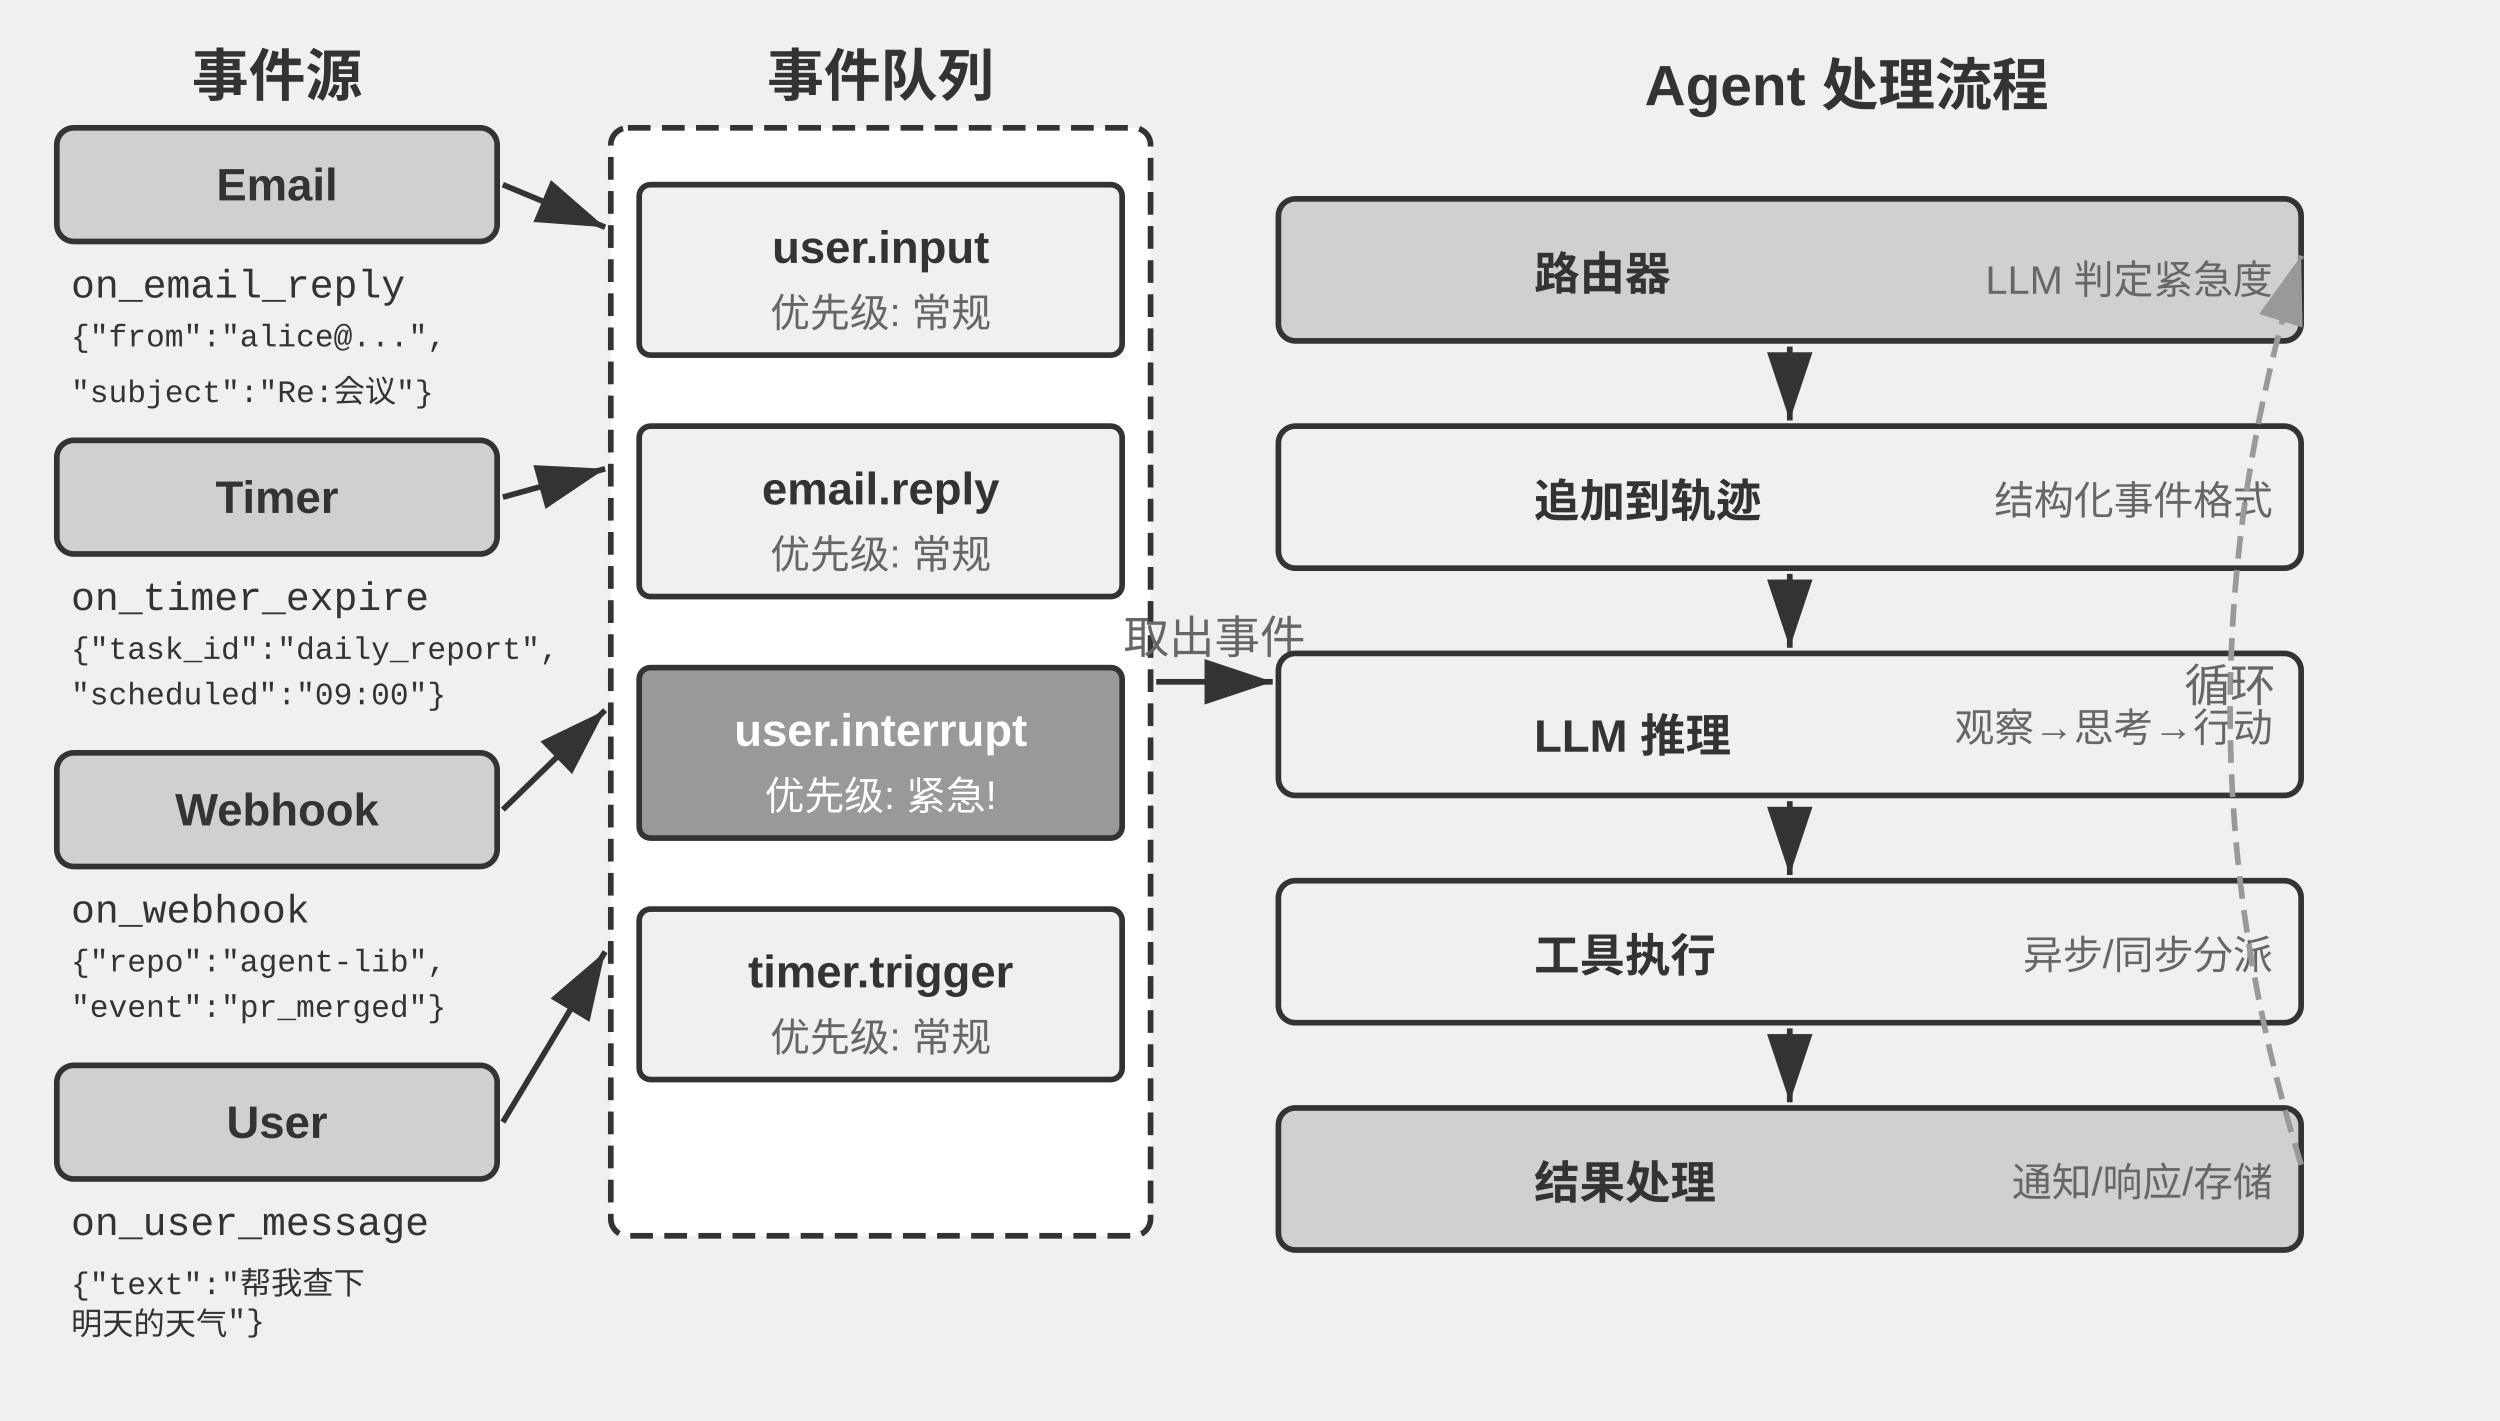
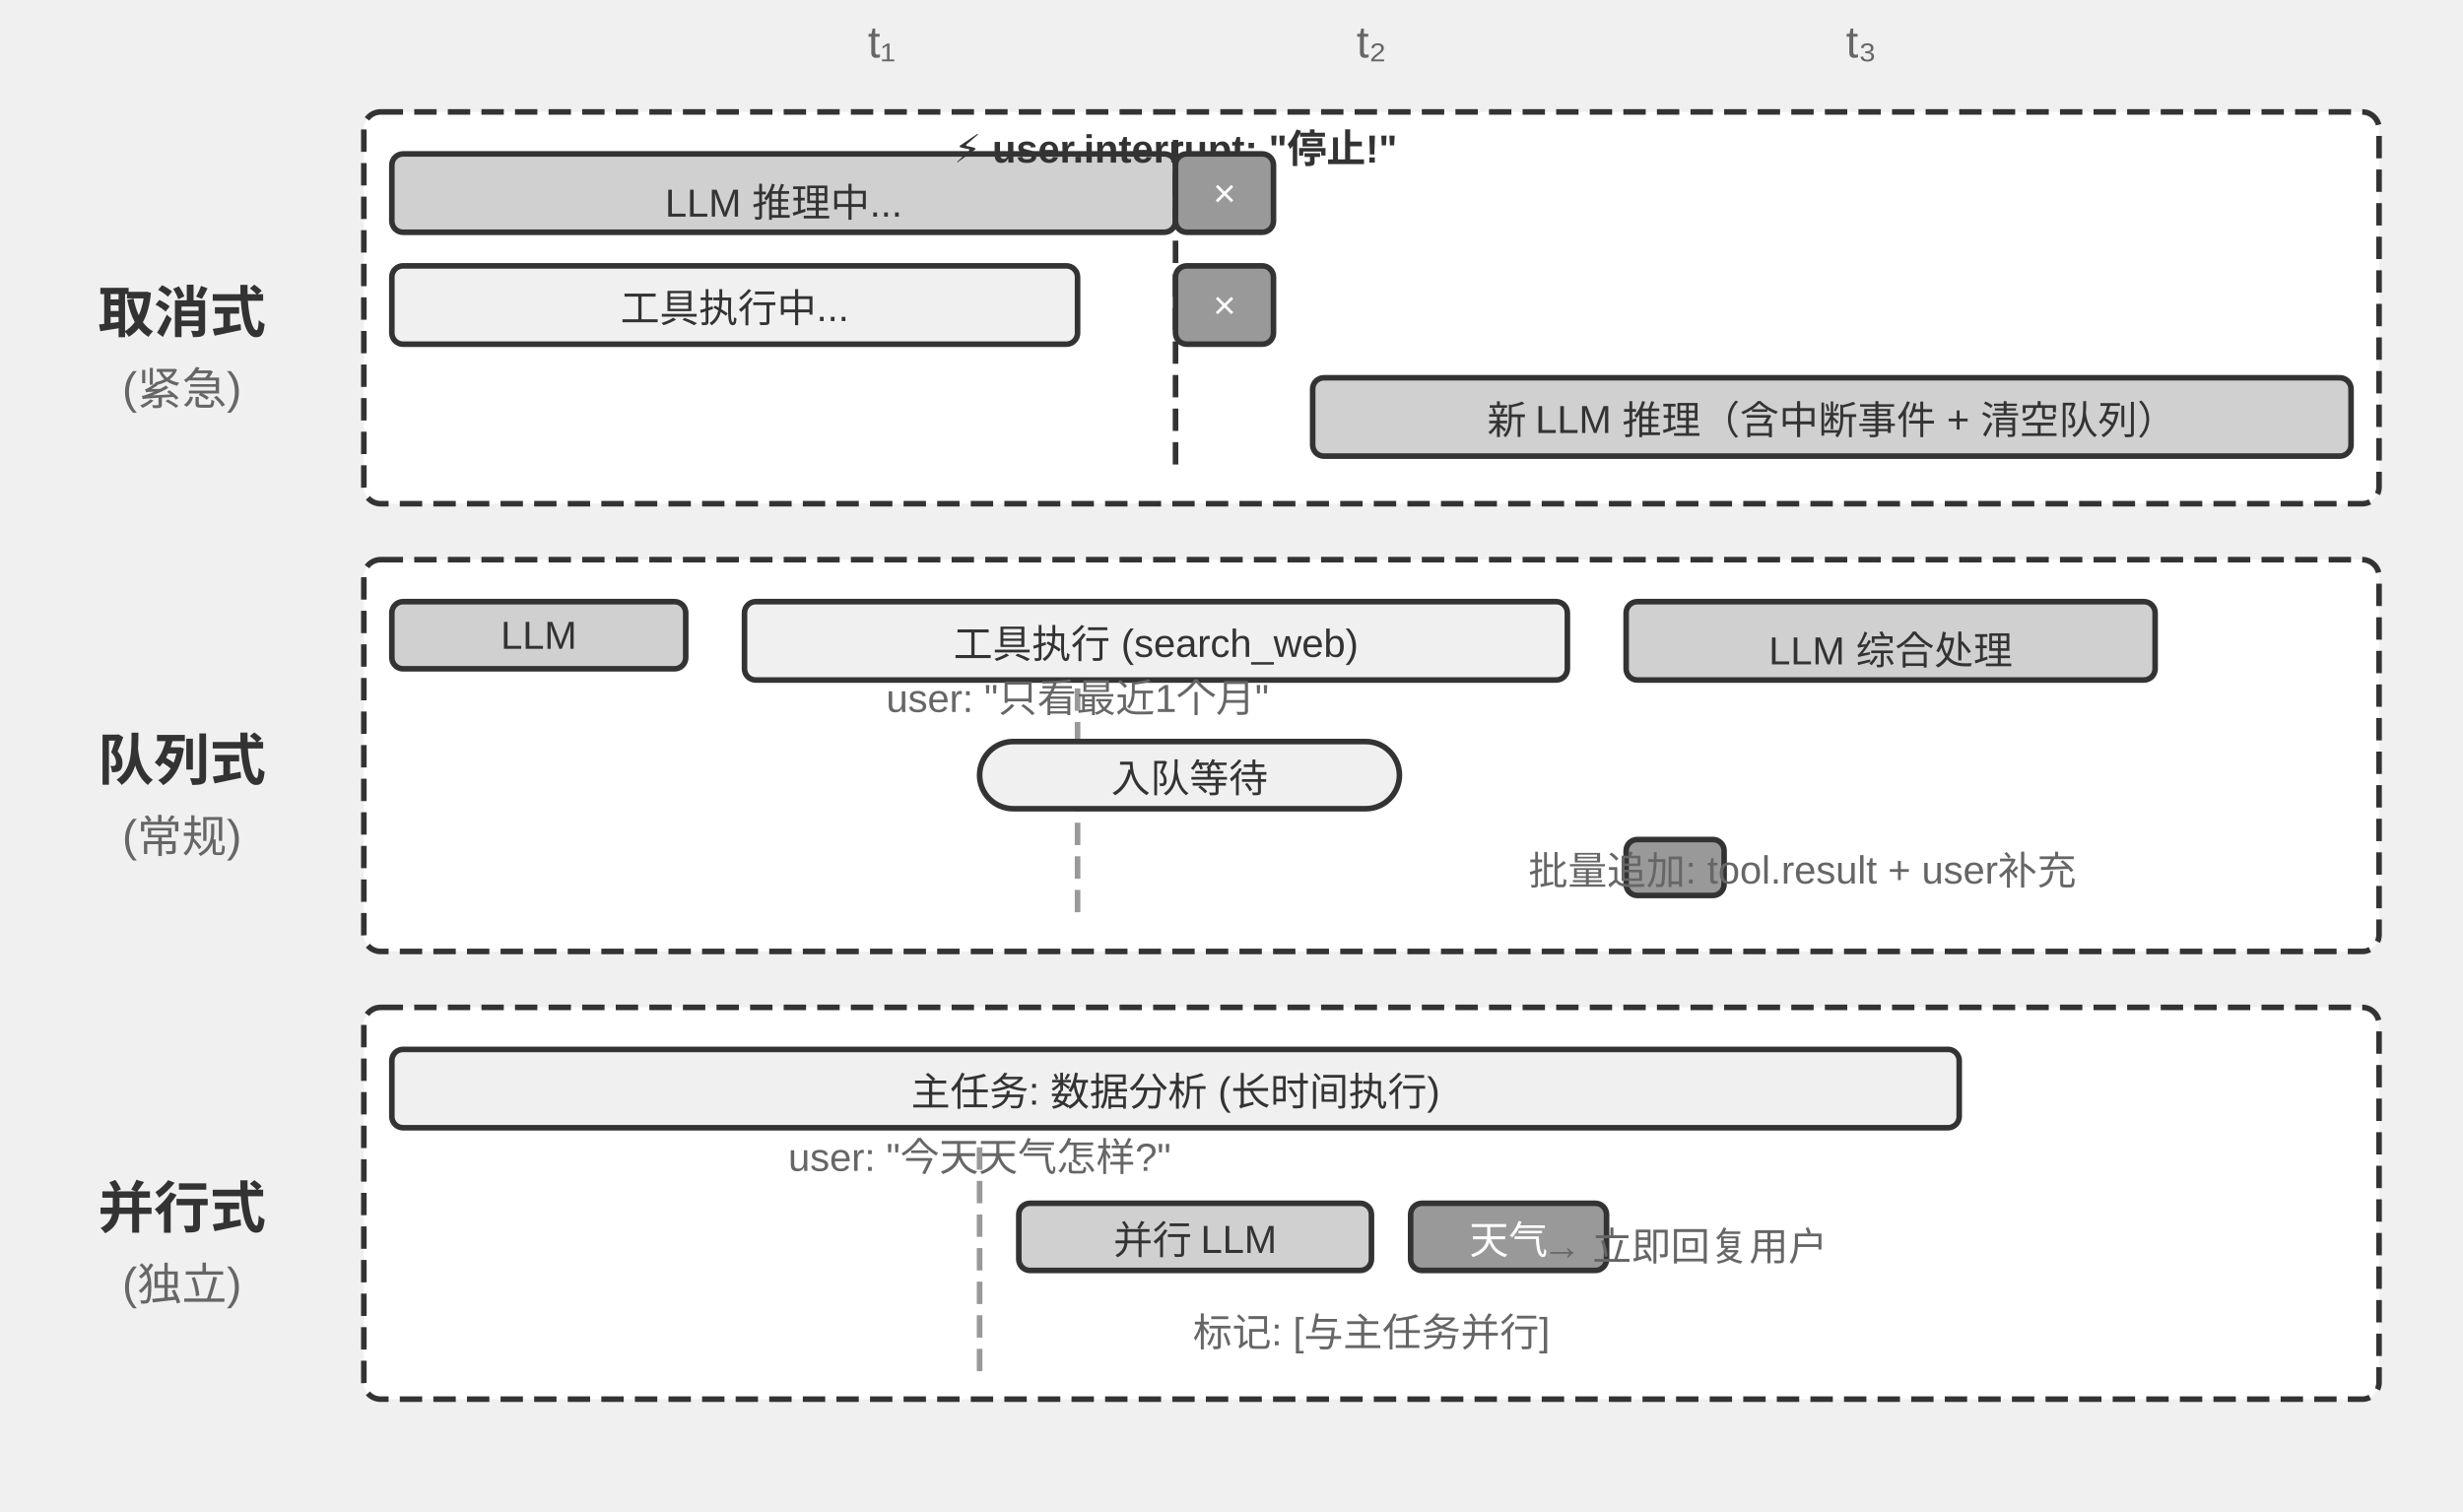
- <svg xmlns="http://www.w3.org/2000/svg" viewBox="0 40 880 500" width="880" height="500" style="background:#ffffff">
+ <svg xmlns="http://www.w3.org/2000/svg" viewBox="0 40 880 540" width="880" height="540" style="background:#ffffff">
  <defs>
    <marker id="ah" markerWidth="12" markerHeight="8" refX="12" refY="4" orient="auto">
      <polygon points="0 0, 12 4, 0 8" fill="#333333" />
    </marker>
    <marker id="ah-light" markerWidth="12" markerHeight="8" refX="12" refY="4" orient="auto">
      <polygon points="0 0, 12 4, 0 8" fill="#999999" />
    </marker>
  </defs>
-   <text x="97.5" y="65" font-family="Arial, 'Helvetica Neue', Helvetica, 'PingFang SC', 'Microsoft YaHei', sans-serif" font-size="20" fill="#333333" text-anchor="middle" dominant-baseline="central" font-weight="bold">事件源</text>
-   <rect x="20" y="85" width="155" height="40" rx="6" fill="#d0d0d0" stroke="#333333" stroke-width="2" />
-   <text x="97.5" y="105.0" font-family="Arial, 'Helvetica Neue', Helvetica, 'PingFang SC', 'Microsoft YaHei', sans-serif" font-size="16" fill="#333333" text-anchor="middle" dominant-baseline="central" font-weight="bold">Email</text>
-   <text x="25" y="141" font-family="'Courier New', Courier, monospace" font-size="14" fill="#333333" text-anchor="start" dominant-baseline="central">on_email_reply</text>
-   <text x="25" y="159" font-family="'Courier New', Courier, monospace" font-size="11" fill="#333333" text-anchor="start" dominant-baseline="central">{"from":"alice@...",</text>
-   <text x="25" y="175" font-family="'Courier New', Courier, monospace" font-size="11" fill="#333333" text-anchor="start" dominant-baseline="central"> "subject":"Re:会议"}</text>
-   <rect x="20" y="195" width="155" height="40" rx="6" fill="#d0d0d0" stroke="#333333" stroke-width="2" />
-   <text x="97.5" y="215.0" font-family="Arial, 'Helvetica Neue', Helvetica, 'PingFang SC', 'Microsoft YaHei', sans-serif" font-size="16" fill="#333333" text-anchor="middle" dominant-baseline="central" font-weight="bold">Timer</text>
-   <text x="25" y="251" font-family="'Courier New', Courier, monospace" font-size="14" fill="#333333" text-anchor="start" dominant-baseline="central">on_timer_expire</text>
-   <text x="25" y="269" font-family="'Courier New', Courier, monospace" font-size="11" fill="#333333" text-anchor="start" dominant-baseline="central">{"task_id":"daily_report",</text>
-   <text x="25" y="285" font-family="'Courier New', Courier, monospace" font-size="11" fill="#333333" text-anchor="start" dominant-baseline="central"> "scheduled":"09:00"}</text>
-   <rect x="20" y="305" width="155" height="40" rx="6" fill="#d0d0d0" stroke="#333333" stroke-width="2" />
-   <text x="97.5" y="325.0" font-family="Arial, 'Helvetica Neue', Helvetica, 'PingFang SC', 'Microsoft YaHei', sans-serif" font-size="16" fill="#333333" text-anchor="middle" dominant-baseline="central" font-weight="bold">Webhook</text>
-   <text x="25" y="361" font-family="'Courier New', Courier, monospace" font-size="14" fill="#333333" text-anchor="start" dominant-baseline="central">on_webhook</text>
-   <text x="25" y="379" font-family="'Courier New', Courier, monospace" font-size="11" fill="#333333" text-anchor="start" dominant-baseline="central">{"repo":"agent-lib",</text>
-   <text x="25" y="395" font-family="'Courier New', Courier, monospace" font-size="11" fill="#333333" text-anchor="start" dominant-baseline="central"> "event":"pr_merged"}</text>
-   <rect x="20" y="415" width="155" height="40" rx="6" fill="#d0d0d0" stroke="#333333" stroke-width="2" />
-   <text x="97.5" y="435.0" font-family="Arial, 'Helvetica Neue', Helvetica, 'PingFang SC', 'Microsoft YaHei', sans-serif" font-size="16" fill="#333333" text-anchor="middle" dominant-baseline="central" font-weight="bold">User</text>
-   <text x="25" y="471" font-family="'Courier New', Courier, monospace" font-size="14" fill="#333333" text-anchor="start" dominant-baseline="central">on_user_message</text>
-   <text x="25" y="489" font-family="'Courier New', Courier, monospace" font-size="11" fill="#333333" text-anchor="start" dominant-baseline="central">{"text":"帮我查下</text>
-   <text x="25" y="505" font-family="'Courier New', Courier, monospace" font-size="11" fill="#333333" text-anchor="start" dominant-baseline="central"> 明天的天气"}</text>
-   <text x="310.0" y="65" font-family="Arial, 'Helvetica Neue', Helvetica, 'PingFang SC', 'Microsoft YaHei', sans-serif" font-size="20" fill="#333333" text-anchor="middle" dominant-baseline="central" font-weight="bold">事件队列</text>
-   <rect x="215" y="85" width="190" height="390" rx="6" fill="#ffffff" stroke="#333333" stroke-width="2" stroke-dasharray="8,4" />
-   <rect x="225" y="105" width="170" height="60" rx="4" fill="#f0f0f0" stroke="#333333" stroke-width="2" />
-   <text x="310.0" y="127" font-family="Arial, 'Helvetica Neue', Helvetica, 'PingFang SC', 'Microsoft YaHei', sans-serif" font-size="16" fill="#333333" text-anchor="middle" dominant-baseline="central" font-weight="bold">user.input</text>
-   <text x="310.0" y="149" font-family="Arial, 'Helvetica Neue', Helvetica, 'PingFang SC', 'Microsoft YaHei', sans-serif" font-size="14" fill="#666666" text-anchor="middle" dominant-baseline="central" font-weight="normal">优先级: 常规</text>
-   <rect x="225" y="190" width="170" height="60" rx="4" fill="#f0f0f0" stroke="#333333" stroke-width="2" />
-   <text x="310.0" y="212" font-family="Arial, 'Helvetica Neue', Helvetica, 'PingFang SC', 'Microsoft YaHei', sans-serif" font-size="16" fill="#333333" text-anchor="middle" dominant-baseline="central" font-weight="bold">email.reply</text>
-   <text x="310.0" y="234" font-family="Arial, 'Helvetica Neue', Helvetica, 'PingFang SC', 'Microsoft YaHei', sans-serif" font-size="14" fill="#666666" text-anchor="middle" dominant-baseline="central" font-weight="normal">优先级: 常规</text>
-   <rect x="225" y="275" width="170" height="60" rx="4" fill="#999999" stroke="#333333" stroke-width="2" />
-   <text x="310.0" y="297" font-family="Arial, 'Helvetica Neue', Helvetica, 'PingFang SC', 'Microsoft YaHei', sans-serif" font-size="16" fill="#ffffff" text-anchor="middle" dominant-baseline="central" font-weight="bold">user.interrupt</text>
-   <text x="310.0" y="319" font-family="Arial, 'Helvetica Neue', Helvetica, 'PingFang SC', 'Microsoft YaHei', sans-serif" font-size="14" fill="#ffffff" text-anchor="middle" dominant-baseline="central" font-weight="normal">优先级: 紧急!</text>
-   <rect x="225" y="360" width="170" height="60" rx="4" fill="#f0f0f0" stroke="#333333" stroke-width="2" />
-   <text x="310.0" y="382" font-family="Arial, 'Helvetica Neue', Helvetica, 'PingFang SC', 'Microsoft YaHei', sans-serif" font-size="16" fill="#333333" text-anchor="middle" dominant-baseline="central" font-weight="bold">timer.trigger</text>
-   <text x="310.0" y="404" font-family="Arial, 'Helvetica Neue', Helvetica, 'PingFang SC', 'Microsoft YaHei', sans-serif" font-size="14" fill="#666666" text-anchor="middle" dominant-baseline="central" font-weight="normal">优先级: 常规</text>
-   <line x1="177" y1="105" x2="213" y2="120" stroke="#333333" stroke-width="2" marker-end="url(#ah)" />
-   <line x1="177" y1="215" x2="213" y2="205" stroke="#333333" stroke-width="2" marker-end="url(#ah)" />
-   <line x1="177" y1="325" x2="213" y2="290" stroke="#333333" stroke-width="2" marker-end="url(#ah)" />
-   <line x1="177" y1="435" x2="213" y2="375" stroke="#333333" stroke-width="2" marker-end="url(#ah)" />
-   <text x="650" y="65" font-family="Arial, 'Helvetica Neue', Helvetica, 'PingFang SC', 'Microsoft YaHei', sans-serif" font-size="20" fill="#333333" text-anchor="middle" dominant-baseline="central" font-weight="bold">Agent 处理流程</text>
-   <line x1="407" y1="280" x2="448" y2="280" stroke="#333333" stroke-width="2" marker-end="url(#ah)" />
-   <text x="427.5" y="270.0" font-family="Arial, 'Helvetica Neue', Helvetica, 'PingFang SC', 'Microsoft YaHei', sans-serif" font-size="16" fill="#666666" text-anchor="middle">取出事件</text>
-   <rect x="450" y="110" width="360" height="50" rx="6" fill="#d0d0d0" stroke="#333333" stroke-width="2" />
-   <text x="540" y="135.0" font-family="Arial, 'Helvetica Neue', Helvetica, 'PingFang SC', 'Microsoft YaHei', sans-serif" font-size="16" fill="#333333" text-anchor="start" dominant-baseline="central" font-weight="bold">路由器</text>
-   <text x="800" y="135.0" font-family="Arial, 'Helvetica Neue', Helvetica, 'PingFang SC', 'Microsoft YaHei', sans-serif" font-size="14" fill="#666666" text-anchor="end" dominant-baseline="central" font-weight="normal">LLM 判定紧急度</text>
-   <line x1="630.0" y1="162" x2="630.0" y2="188" stroke="#333333" stroke-width="2" marker-end="url(#ah)" />
-   <rect x="450" y="190" width="360" height="50" rx="6" fill="#f0f0f0" stroke="#333333" stroke-width="2" />
-   <text x="540" y="215.0" font-family="Arial, 'Helvetica Neue', Helvetica, 'PingFang SC', 'Microsoft YaHei', sans-serif" font-size="16" fill="#333333" text-anchor="start" dominant-baseline="central" font-weight="bold">追加到轨迹</text>
-   <text x="800" y="215.0" font-family="Arial, 'Helvetica Neue', Helvetica, 'PingFang SC', 'Microsoft YaHei', sans-serif" font-size="14" fill="#666666" text-anchor="end" dominant-baseline="central" font-weight="normal">结构化事件格式</text>
-   <line x1="630.0" y1="242" x2="630.0" y2="268" stroke="#333333" stroke-width="2" marker-end="url(#ah)" />
-   <rect x="450" y="270" width="360" height="50" rx="6" fill="#f0f0f0" stroke="#333333" stroke-width="2" />
-   <text x="540" y="295.0" font-family="Arial, 'Helvetica Neue', Helvetica, 'PingFang SC', 'Microsoft YaHei', sans-serif" font-size="16" fill="#333333" text-anchor="start" dominant-baseline="central" font-weight="bold">LLM 推理</text>
-   <text x="800" y="295.0" font-family="Arial, 'Helvetica Neue', Helvetica, 'PingFang SC', 'Microsoft YaHei', sans-serif" font-size="14" fill="#666666" text-anchor="end" dominant-baseline="central" font-weight="normal">观察→思考→行动</text>
-   <line x1="630.0" y1="322" x2="630.0" y2="348" stroke="#333333" stroke-width="2" marker-end="url(#ah)" />
-   <rect x="450" y="350" width="360" height="50" rx="6" fill="#f0f0f0" stroke="#333333" stroke-width="2" />
-   <text x="540" y="375.0" font-family="Arial, 'Helvetica Neue', Helvetica, 'PingFang SC', 'Microsoft YaHei', sans-serif" font-size="16" fill="#333333" text-anchor="start" dominant-baseline="central" font-weight="bold">工具执行</text>
-   <text x="800" y="375.0" font-family="Arial, 'Helvetica Neue', Helvetica, 'PingFang SC', 'Microsoft YaHei', sans-serif" font-size="14" fill="#666666" text-anchor="end" dominant-baseline="central" font-weight="normal">异步/同步分派</text>
-   <line x1="630.0" y1="402" x2="630.0" y2="428" stroke="#333333" stroke-width="2" marker-end="url(#ah)" />
-   <rect x="450" y="430" width="360" height="50" rx="6" fill="#d0d0d0" stroke="#333333" stroke-width="2" />
-   <text x="540" y="455.0" font-family="Arial, 'Helvetica Neue', Helvetica, 'PingFang SC', 'Microsoft YaHei', sans-serif" font-size="16" fill="#333333" text-anchor="start" dominant-baseline="central" font-weight="bold">结果处理</text>
-   <text x="800" y="455.0" font-family="Arial, 'Helvetica Neue', Helvetica, 'PingFang SC', 'Microsoft YaHei', sans-serif" font-size="14" fill="#666666" text-anchor="end" dominant-baseline="central" font-weight="normal">通知/响应/存储</text>
-   <path d="M 810,450 Q 760.0,290.0 810,130" fill="none" stroke="#999999" stroke-width="2" stroke-dasharray="8,4" marker-end="url(#ah-light)" />
-   <text x="785.0" y="280.0" font-family="Arial, 'Helvetica Neue', Helvetica, 'PingFang SC', 'Microsoft YaHei', sans-serif" font-size="16" fill="#666666" text-anchor="middle" dominant-baseline="central" font-weight="normal">循环</text>
+   <text x="315.0" y="55" font-family="Arial, 'Helvetica Neue', Helvetica, 'PingFang SC', 'Microsoft YaHei', sans-serif" font-size="16" fill="#666666" text-anchor="middle" dominant-baseline="central" font-weight="normal">t₁</text>
+   <text x="490.0" y="55" font-family="Arial, 'Helvetica Neue', Helvetica, 'PingFang SC', 'Microsoft YaHei', sans-serif" font-size="16" fill="#666666" text-anchor="middle" dominant-baseline="central" font-weight="normal">t₂</text>
+   <text x="665.0" y="55" font-family="Arial, 'Helvetica Neue', Helvetica, 'PingFang SC', 'Microsoft YaHei', sans-serif" font-size="16" fill="#666666" text-anchor="middle" dominant-baseline="central" font-weight="normal">t₃</text>
+   <rect x="130" y="80" width="720" height="140" rx="6" fill="#ffffff" stroke="#333333" stroke-width="2" stroke-dasharray="8,4" />
+   <text x="65.0" y="150" font-family="Arial, 'Helvetica Neue', Helvetica, 'PingFang SC', 'Microsoft YaHei', sans-serif" font-size="20" fill="#333333" text-anchor="middle" dominant-baseline="central" font-weight="bold">取消式</text>
+   <text x="65.0" y="175" font-family="Arial, 'Helvetica Neue', Helvetica, 'PingFang SC', 'Microsoft YaHei', sans-serif" font-size="16" fill="#666666" text-anchor="middle" dominant-baseline="central" font-weight="normal">(紧急)</text>
+   <rect x="140.0" y="95" width="280.0" height="28" rx="4" fill="#d0d0d0" stroke="#333333" stroke-width="2" />
+   <text x="280.0" y="109.0" font-family="Arial, 'Helvetica Neue', Helvetica, 'PingFang SC', 'Microsoft YaHei', sans-serif" font-size="14" fill="#333333" text-anchor="middle" dominant-baseline="central" font-weight="normal">LLM 推理中...</text>
+   <line x1="420.0" y1="90" x2="420.0" y2="210" stroke="#333333" stroke-width="2" stroke-dasharray="8,4" />
+   <text x="420.0" y="90" font-family="Arial, 'Helvetica Neue', Helvetica, 'PingFang SC', 'Microsoft YaHei', sans-serif" font-size="14" fill="#333333" text-anchor="middle" dominant-baseline="central" font-weight="bold">⚡ user.interrupt: "停止!"</text>
+   <rect x="420.0" y="95" width="35.0" height="28" rx="4" fill="#999999" stroke="#333333" stroke-width="2" />
+   <text x="437.5" y="109.0" font-family="Arial, 'Helvetica Neue', Helvetica, 'PingFang SC', 'Microsoft YaHei', sans-serif" font-size="14" fill="#ffffff" text-anchor="middle" dominant-baseline="central" font-weight="normal">×</text>
+   <rect x="140.0" y="135" width="245.0" height="28" rx="4" fill="#f0f0f0" stroke="#333333" stroke-width="2" />
+   <text x="262.5" y="149.0" font-family="Arial, 'Helvetica Neue', Helvetica, 'PingFang SC', 'Microsoft YaHei', sans-serif" font-size="14" fill="#333333" text-anchor="middle" dominant-baseline="central" font-weight="normal">工具执行中...</text>
+   <rect x="420.0" y="135" width="35.0" height="28" rx="4" fill="#999999" stroke="#333333" stroke-width="2" />
+   <text x="437.5" y="149.0" font-family="Arial, 'Helvetica Neue', Helvetica, 'PingFang SC', 'Microsoft YaHei', sans-serif" font-size="14" fill="#ffffff" text-anchor="middle" dominant-baseline="central" font-weight="normal">×</text>
+   <rect x="469.0" y="175" width="371.0" height="28" rx="4" fill="#d0d0d0" stroke="#333333" stroke-width="2" />
+   <text x="654.5" y="189.0" font-family="Arial, 'Helvetica Neue', Helvetica, 'PingFang SC', 'Microsoft YaHei', sans-serif" font-size="14" fill="#333333" text-anchor="middle" dominant-baseline="central" font-weight="normal">新 LLM 推理（含中断事件 + 清空队列）</text>
+   <rect x="130" y="240" width="720" height="140" rx="6" fill="#ffffff" stroke="#333333" stroke-width="2" stroke-dasharray="8,4" />
+   <text x="65.0" y="310" font-family="Arial, 'Helvetica Neue', Helvetica, 'PingFang SC', 'Microsoft YaHei', sans-serif" font-size="20" fill="#333333" text-anchor="middle" dominant-baseline="central" font-weight="bold">队列式</text>
+   <text x="65.0" y="335" font-family="Arial, 'Helvetica Neue', Helvetica, 'PingFang SC', 'Microsoft YaHei', sans-serif" font-size="16" fill="#666666" text-anchor="middle" dominant-baseline="central" font-weight="normal">(常规)</text>
+   <rect x="140.0" y="255" width="105.0" height="24" rx="4" fill="#d0d0d0" stroke="#333333" stroke-width="2" />
+   <text x="192.5" y="267.0" font-family="Arial, 'Helvetica Neue', Helvetica, 'PingFang SC', 'Microsoft YaHei', sans-serif" font-size="14" fill="#333333" text-anchor="middle" dominant-baseline="central" font-weight="normal">LLM</text>
+   <rect x="266.0" y="255" width="294.0" height="28" rx="4" fill="#f0f0f0" stroke="#333333" stroke-width="2" />
+   <text x="413.0" y="269.0" font-family="Arial, 'Helvetica Neue', Helvetica, 'PingFang SC', 'Microsoft YaHei', sans-serif" font-size="14" fill="#333333" text-anchor="middle" dominant-baseline="central" font-weight="normal">工具执行 (search_web)</text>
+   <rect x="581.0" y="255" width="189.0" height="28" rx="4" fill="#d0d0d0" stroke="#333333" stroke-width="2" />
+   <text x="675.5" y="269.0" font-family="Arial, 'Helvetica Neue', Helvetica, 'PingFang SC', 'Microsoft YaHei', sans-serif" font-size="14" fill="#333333" text-anchor="middle" dominant-baseline="central" font-weight="normal">LLM 综合处理</text>
+   <line x1="385.0" y1="286" x2="385.0" y2="370" stroke="#999999" stroke-width="2" stroke-dasharray="8,4" />
+   <text x="385.0" y="286" font-family="Arial, 'Helvetica Neue', Helvetica, 'PingFang SC', 'Microsoft YaHei', sans-serif" font-size="14" fill="#666666" text-anchor="middle" dominant-baseline="central" font-weight="normal">user: "只看最近1个月"</text>
+   <rect x="350.0" y="305" width="150" height="24" rx="12" fill="#f0f0f0" stroke="#333333" stroke-width="2" />
+   <text x="425.0" y="317.0" font-family="Arial, 'Helvetica Neue', Helvetica, 'PingFang SC', 'Microsoft YaHei', sans-serif" font-size="14" fill="#333333" text-anchor="middle" dominant-baseline="central" font-weight="normal">入队等待</text>
+   <rect x="581.0" y="340" width="35.0" height="20" rx="4" fill="#999999" stroke="#333333" stroke-width="2" />
+   <text x="598.5" y="350.0" font-family="Arial, 'Helvetica Neue', Helvetica, 'PingFang SC', 'Microsoft YaHei', sans-serif" font-size="14" fill="#ffffff" text-anchor="middle" dominant-baseline="central" font-weight="normal" />
+   <text x="644.0" y="350" font-family="Arial, 'Helvetica Neue', Helvetica, 'PingFang SC', 'Microsoft YaHei', sans-serif" font-size="14" fill="#666666" text-anchor="middle" dominant-baseline="central" font-weight="normal">批量追加: tool.result + user补充</text>
+   <rect x="130" y="400" width="720" height="140" rx="6" fill="#ffffff" stroke="#333333" stroke-width="2" stroke-dasharray="8,4" />
+   <text x="65.0" y="470" font-family="Arial, 'Helvetica Neue', Helvetica, 'PingFang SC', 'Microsoft YaHei', sans-serif" font-size="20" fill="#333333" text-anchor="middle" dominant-baseline="central" font-weight="bold">并行式</text>
+   <text x="65.0" y="495" font-family="Arial, 'Helvetica Neue', Helvetica, 'PingFang SC', 'Microsoft YaHei', sans-serif" font-size="16" fill="#666666" text-anchor="middle" dominant-baseline="central" font-weight="normal">(独立)</text>
+   <rect x="140.0" y="415" width="560.0" height="28" rx="4" fill="#f0f0f0" stroke="#333333" stroke-width="2" />
+   <text x="420.0" y="429.0" font-family="Arial, 'Helvetica Neue', Helvetica, 'PingFang SC', 'Microsoft YaHei', sans-serif" font-size="14" fill="#333333" text-anchor="middle" dominant-baseline="central" font-weight="normal">主任务: 数据分析 (长时间执行)</text>
+   <line x1="350.0" y1="450" x2="350.0" y2="530" stroke="#999999" stroke-width="2" stroke-dasharray="8,4" />
+   <text x="350.0" y="450" font-family="Arial, 'Helvetica Neue', Helvetica, 'PingFang SC', 'Microsoft YaHei', sans-serif" font-size="14" fill="#666666" text-anchor="middle" dominant-baseline="central" font-weight="normal">user: "今天天气怎样?"</text>
+   <rect x="364.0" y="470" width="126.0" height="24" rx="4" fill="#d0d0d0" stroke="#333333" stroke-width="2" />
+   <text x="427.0" y="482.0" font-family="Arial, 'Helvetica Neue', Helvetica, 'PingFang SC', 'Microsoft YaHei', sans-serif" font-size="14" fill="#333333" text-anchor="middle" dominant-baseline="central" font-weight="normal">并行 LLM</text>
+   <rect x="504.0" y="470" width="70.0" height="24" rx="4" fill="#999999" stroke="#333333" stroke-width="2" />
+   <text x="539.0" y="482.0" font-family="Arial, 'Helvetica Neue', Helvetica, 'PingFang SC', 'Microsoft YaHei', sans-serif" font-size="14" fill="#ffffff" text-anchor="middle" dominant-baseline="central" font-weight="normal">天气</text>
+   <text x="602.0" y="482" font-family="Arial, 'Helvetica Neue', Helvetica, 'PingFang SC', 'Microsoft YaHei', sans-serif" font-size="14" fill="#666666" text-anchor="middle" dominant-baseline="central" font-weight="normal">→ 立即回复用户</text>
+   <text x="490.0" y="515" font-family="Arial, 'Helvetica Neue', Helvetica, 'PingFang SC', 'Microsoft YaHei', sans-serif" font-size="14" fill="#666666" text-anchor="middle" dominant-baseline="central" font-weight="normal">标记: [与主任务并行]</text>
</svg>
